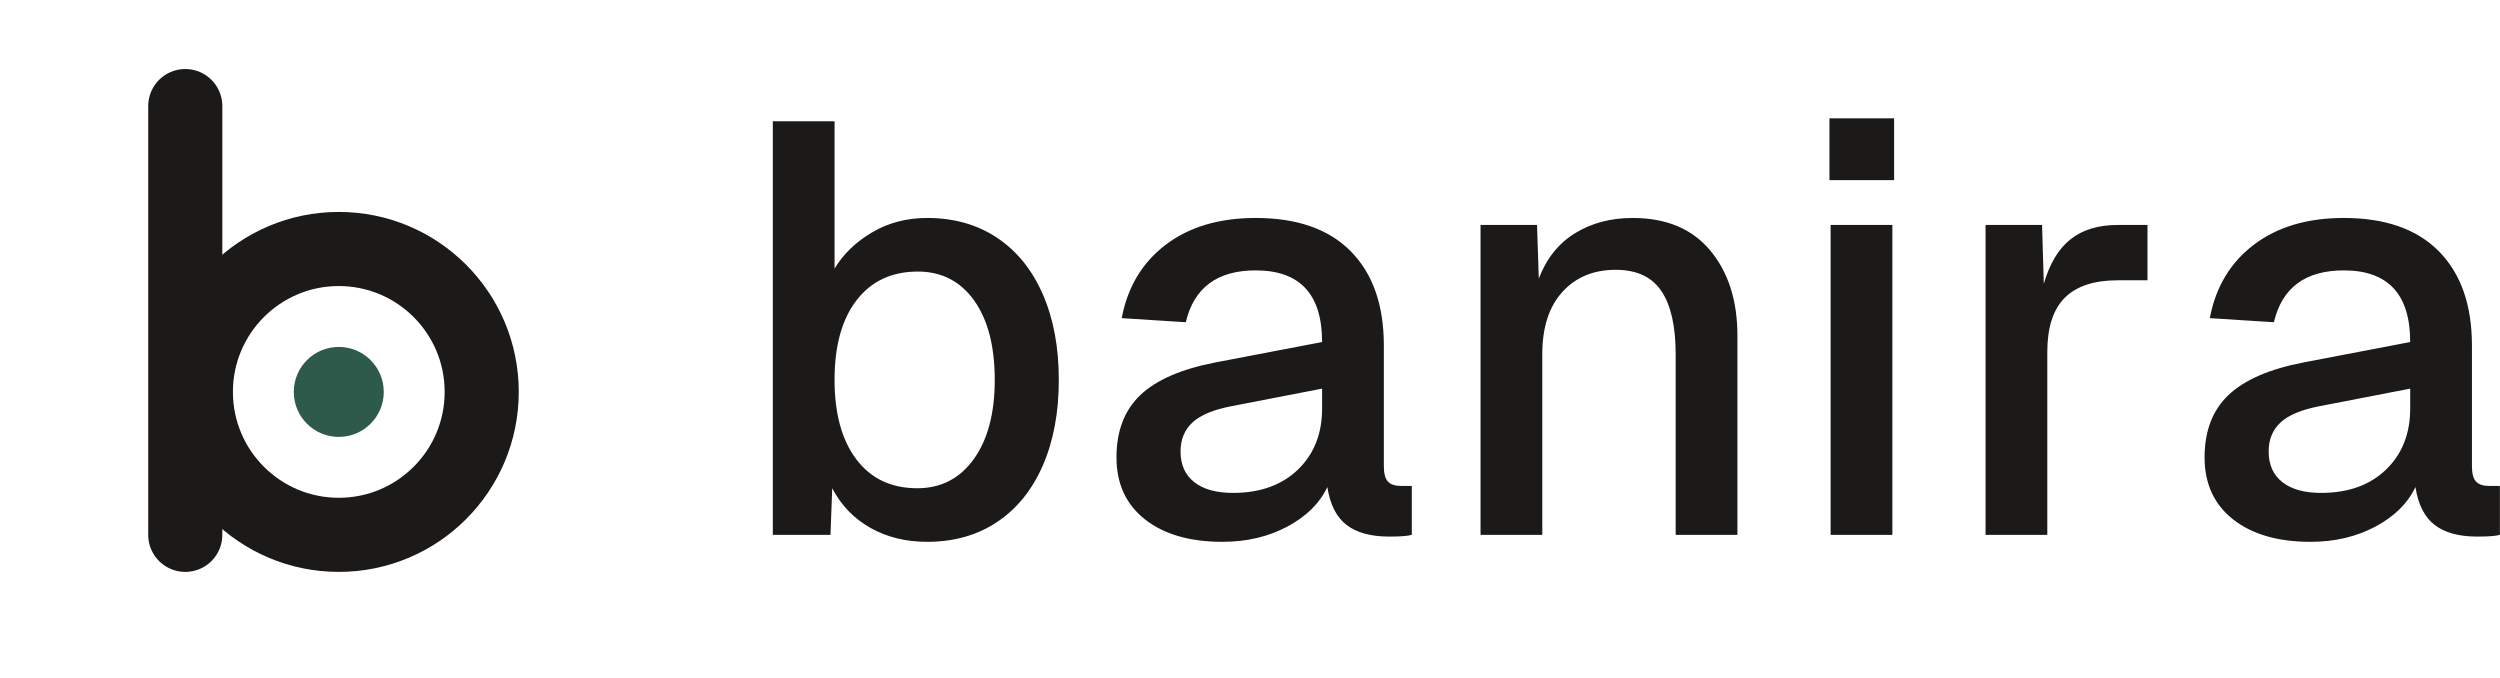
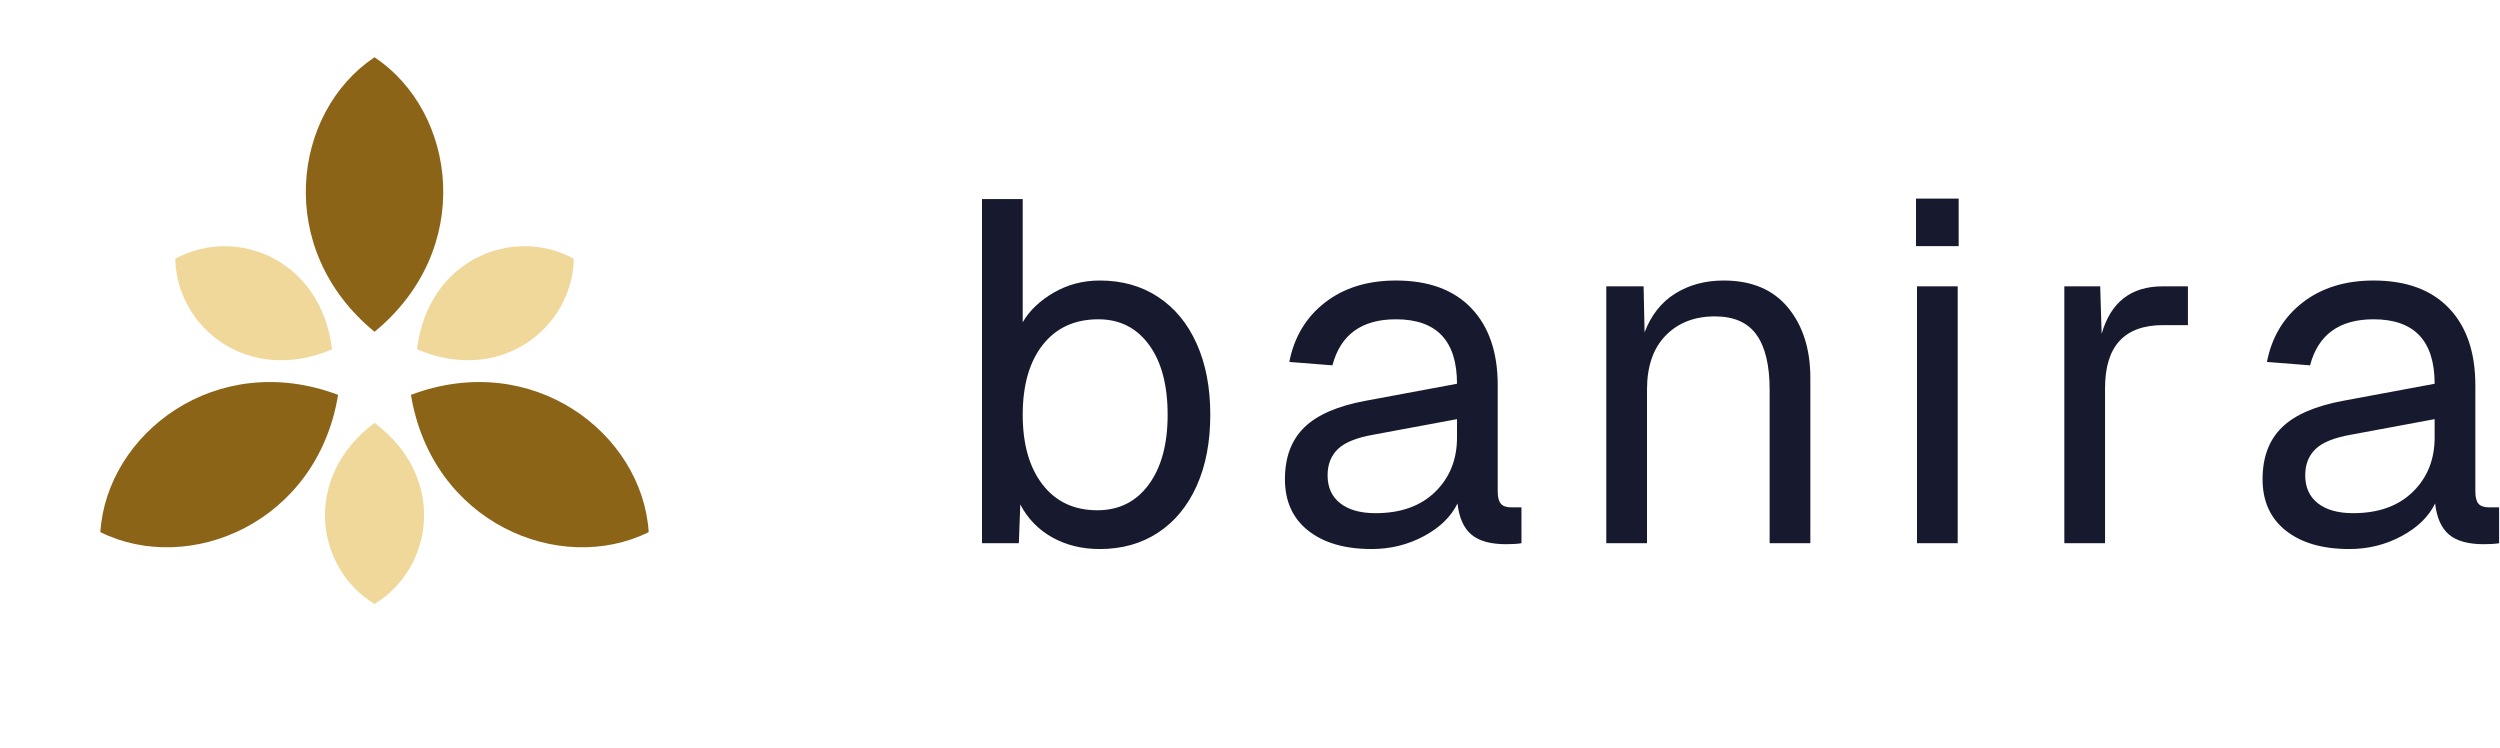
- <svg xmlns="http://www.w3.org/2000/svg" viewBox="0 0 236.14 64.00" width="236" height="64" role="img" aria-label="Banira">
+ <svg xmlns="http://www.w3.org/2000/svg" viewBox="0 0 213.88 64.00" width="214" height="64" role="img" aria-label="Banira">
  <g transform="translate(0 0) scale(1.0)">
-     <line x1="17.5" y1="10" x2="17.5" y2="50.5" stroke="#1B1A18" stroke-width="7" stroke-linecap="round" />
-     <circle cx="32" cy="37" r="13.5" fill="none" stroke="#1B1A18" stroke-width="7" />
-     <circle cx="32" cy="37" r="4.25" fill="#2D5A4B" />
+     <g fill="#F0D79A">
+       <g transform="translate(32 32) rotate(60)">
+         <path d="M0 -4.20 C6.20 -8.85 5.08 -16.60 0 -19.70 C-5.08 -16.60 -6.20 -8.85 0 -4.20Z" />
+       </g>
+       <g transform="translate(32 32) rotate(180)">
+         <path d="M0 -4.20 C6.20 -8.85 5.08 -16.60 0 -19.70 C-5.08 -16.60 -6.20 -8.85 0 -4.20Z" />
+       </g>
+       <g transform="translate(32 32) rotate(300)">
+         <path d="M0 -4.20 C6.20 -8.85 5.08 -16.60 0 -19.70 C-5.08 -16.60 -6.20 -8.85 0 -4.20Z" />
+       </g>
+     </g>
+     <g fill="#8C6418">
+       <g transform="translate(32 32) rotate(0)">
+         <path d="M0 -3.60 C8.60 -10.65 7.05 -22.40 0 -27.10 C-7.05 -22.40 -8.60 -10.65 0 -3.60Z" />
+       </g>
+       <g transform="translate(32 32) rotate(120)">
+         <path d="M0 -3.60 C8.60 -10.65 7.05 -22.40 0 -27.10 C-7.05 -22.40 -8.60 -10.65 0 -3.60Z" />
+       </g>
+       <g transform="translate(32 32) rotate(240)">
+         <path d="M0 -3.60 C8.60 -10.65 7.05 -22.40 0 -27.10 C-7.05 -22.40 -8.60 -10.65 0 -3.60Z" />
+       </g>
+     </g>
  </g>
-   <path transform="translate(68.87 50.50) scale(0.05502)" d="M177 -80 174 0H75V-710H181V-457Q203 -494 245.0 -519.0Q287 -544 340 -544Q409 -544 460.0 -510.0Q511 -476 538.5 -413.0Q566 -350 566 -266Q566 -182 538.5 -119.0Q511 -56 460.0 -22.0Q409 12 340 12Q285 12 242.5 -12.0Q200 -36 177 -80ZM456 -266Q456 -353 420.5 -402.5Q385 -452 324 -452Q257 -452 219.0 -403.0Q181 -354 181 -266Q181 -179 218.5 -129.5Q256 -80 323 -80Q384 -80 420.0 -130.0Q456 -180 456 -266ZM665.0 -133Q665.0 -201 706.0 -240.0Q747.0 -279 835.0 -296L1018.0 -331Q1018.0 -454 904.0 -454Q805.0 -454 784.0 -365L674.0 -372Q689.0 -452 749.5 -498.0Q810.0 -544 904.0 -544Q1011.0 -544 1067.5 -486.5Q1124.0 -429 1124.0 -325V-118Q1124.0 -99 1131.0 -91.5Q1138.0 -84 1153.0 -84H1172.0V0Q1162.0 3 1133.0 3Q1086.0 3 1060.0 -17.0Q1034.0 -37 1027.0 -82Q1007.0 -40 958.0 -14.0Q909.0 12 847.0 12Q763.0 12 714.0 -26.5Q665.0 -65 665.0 -133ZM1018.0 -217V-251L863.0 -221Q816.0 -212 795.5 -193.0Q775.0 -174 775.0 -143Q775.0 -109 798.5 -90.5Q822.0 -72 865.0 -72Q935.0 -72 976.5 -112.0Q1018.0 -152 1018.0 -217ZM1290.0 -532H1387.0L1390.0 -440Q1410.0 -492 1452.5 -518.0Q1495.0 -544 1551.0 -544Q1638.0 -544 1684.5 -488.0Q1731.0 -432 1731.0 -342V0H1625.0V-310Q1625.0 -382 1600.5 -418.5Q1576.0 -455 1522.0 -455Q1465.0 -455 1430.5 -417.0Q1396.0 -379 1396.0 -310V0H1290.0ZM1891.0 -532H1997.0V0H1891.0ZM1889.0 -715H2000.0V-609H1889.0ZM2157.0 -532H2254.0L2257.0 -431Q2272.0 -483 2303.0 -507.5Q2334.0 -532 2384.0 -532H2435.0V-437H2384.0Q2323.0 -437 2293.0 -407.0Q2263.0 -377 2263.0 -314V0H2157.0ZM2533.0 -133Q2533.0 -201 2574.0 -240.0Q2615.0 -279 2703.0 -296L2886.0 -331Q2886.0 -454 2772.0 -454Q2673.0 -454 2652.0 -365L2542.0 -372Q2557.0 -452 2617.5 -498.0Q2678.0 -544 2772.0 -544Q2879.0 -544 2935.5 -486.5Q2992.0 -429 2992.0 -325V-118Q2992.0 -99 2999.0 -91.5Q3006.0 -84 3021.0 -84H3040.0V0Q3030.0 3 3001.0 3Q2954.0 3 2928.0 -17.0Q2902.0 -37 2895.0 -82Q2875.0 -40 2826.0 -14.0Q2777.0 12 2715.0 12Q2631.0 12 2582.0 -26.5Q2533.0 -65 2533.0 -133ZM2886.0 -217V-251L2731.0 -221Q2684.0 -212 2663.5 -193.0Q2643.0 -174 2643.0 -143Q2643.0 -109 2666.5 -90.5Q2690.0 -72 2733.0 -72Q2803.0 -72 2844.5 -112.0Q2886.0 -152 2886.0 -217Z" fill="#1B1A18" />
+   <path transform="translate(80.68 46.50) scale(0.04149)" d="M159 -80 156 0H80V-710H164V-456Q185 -492 228.0 -517.0Q271 -542 323 -542Q392 -542 443.5 -508.0Q495 -474 523.0 -411.5Q551 -349 551 -265Q551 -181 523.0 -118.5Q495 -56 443.5 -22.0Q392 12 323 12Q268 12 225.0 -12.0Q182 -36 159 -80ZM463 -265Q463 -357 424.5 -409.5Q386 -462 320 -462Q247 -462 205.5 -409.5Q164 -357 164 -265Q164 -174 205.0 -121.0Q246 -68 318 -68Q385 -68 424.0 -121.0Q463 -174 463 -265ZM705.0 -132Q705.0 -200 745.0 -239.0Q785.0 -278 872.0 -294L1060.0 -329Q1060.0 -462 934.0 -462Q828.0 -462 803.0 -367L714.0 -374Q729.0 -451 787.5 -496.5Q846.0 -542 934.0 -542Q1035.0 -542 1089.5 -485.0Q1144.0 -428 1144.0 -326V-107Q1144.0 -89 1150.5 -81.5Q1157.0 -74 1172.0 -74H1193.0V0Q1181.0 2 1161.0 2Q1113.0 2 1089.5 -18.0Q1066.0 -38 1061.0 -82Q1041.0 -41 991.5 -14.5Q942.0 12 884.0 12Q801.0 12 753.0 -26.0Q705.0 -64 705.0 -132ZM1060.0 -218V-256L888.0 -224Q836.0 -215 814.5 -194.5Q793.0 -174 793.0 -140Q793.0 -103 819.0 -82.5Q845.0 -62 892.0 -62Q970.0 -62 1015.0 -106.0Q1060.0 -150 1060.0 -218ZM1368.0 -530H1445.0L1447.0 -435Q1467.0 -488 1510.0 -515.0Q1553.0 -542 1610.0 -542Q1697.0 -542 1743.0 -486.0Q1789.0 -430 1789.0 -341V0H1705.0V-317Q1705.0 -392 1678.0 -430.0Q1651.0 -468 1592.0 -468Q1529.0 -468 1490.5 -428.5Q1452.0 -389 1452.0 -317V0H1368.0ZM2009.0 -530H2093.0V0H2009.0ZM2007.0 -711H2095.0V-613H2007.0ZM2313.0 -530H2387.0L2390.0 -432Q2418.0 -530 2516.0 -530H2568.0V-450H2517.0Q2397.0 -450 2397.0 -320V0H2313.0ZM2722.0 -132Q2722.0 -200 2762.0 -239.0Q2802.0 -278 2889.0 -294L3077.0 -329Q3077.0 -462 2951.0 -462Q2845.0 -462 2820.0 -367L2731.0 -374Q2746.0 -451 2804.5 -496.5Q2863.0 -542 2951.0 -542Q3052.0 -542 3106.5 -485.0Q3161.0 -428 3161.0 -326V-107Q3161.0 -89 3167.5 -81.5Q3174.0 -74 3189.0 -74H3210.0V0Q3198.0 2 3178.0 2Q3130.0 2 3106.5 -18.0Q3083.0 -38 3078.0 -82Q3058.0 -41 3008.5 -14.5Q2959.0 12 2901.0 12Q2818.0 12 2770.0 -26.0Q2722.0 -64 2722.0 -132ZM3077.0 -218V-256L2905.0 -224Q2853.0 -215 2831.5 -194.5Q2810.0 -174 2810.0 -140Q2810.0 -103 2836.0 -82.5Q2862.0 -62 2909.0 -62Q2987.0 -62 3032.0 -106.0Q3077.0 -150 3077.0 -218Z" fill="#171A2E" />
</svg>
